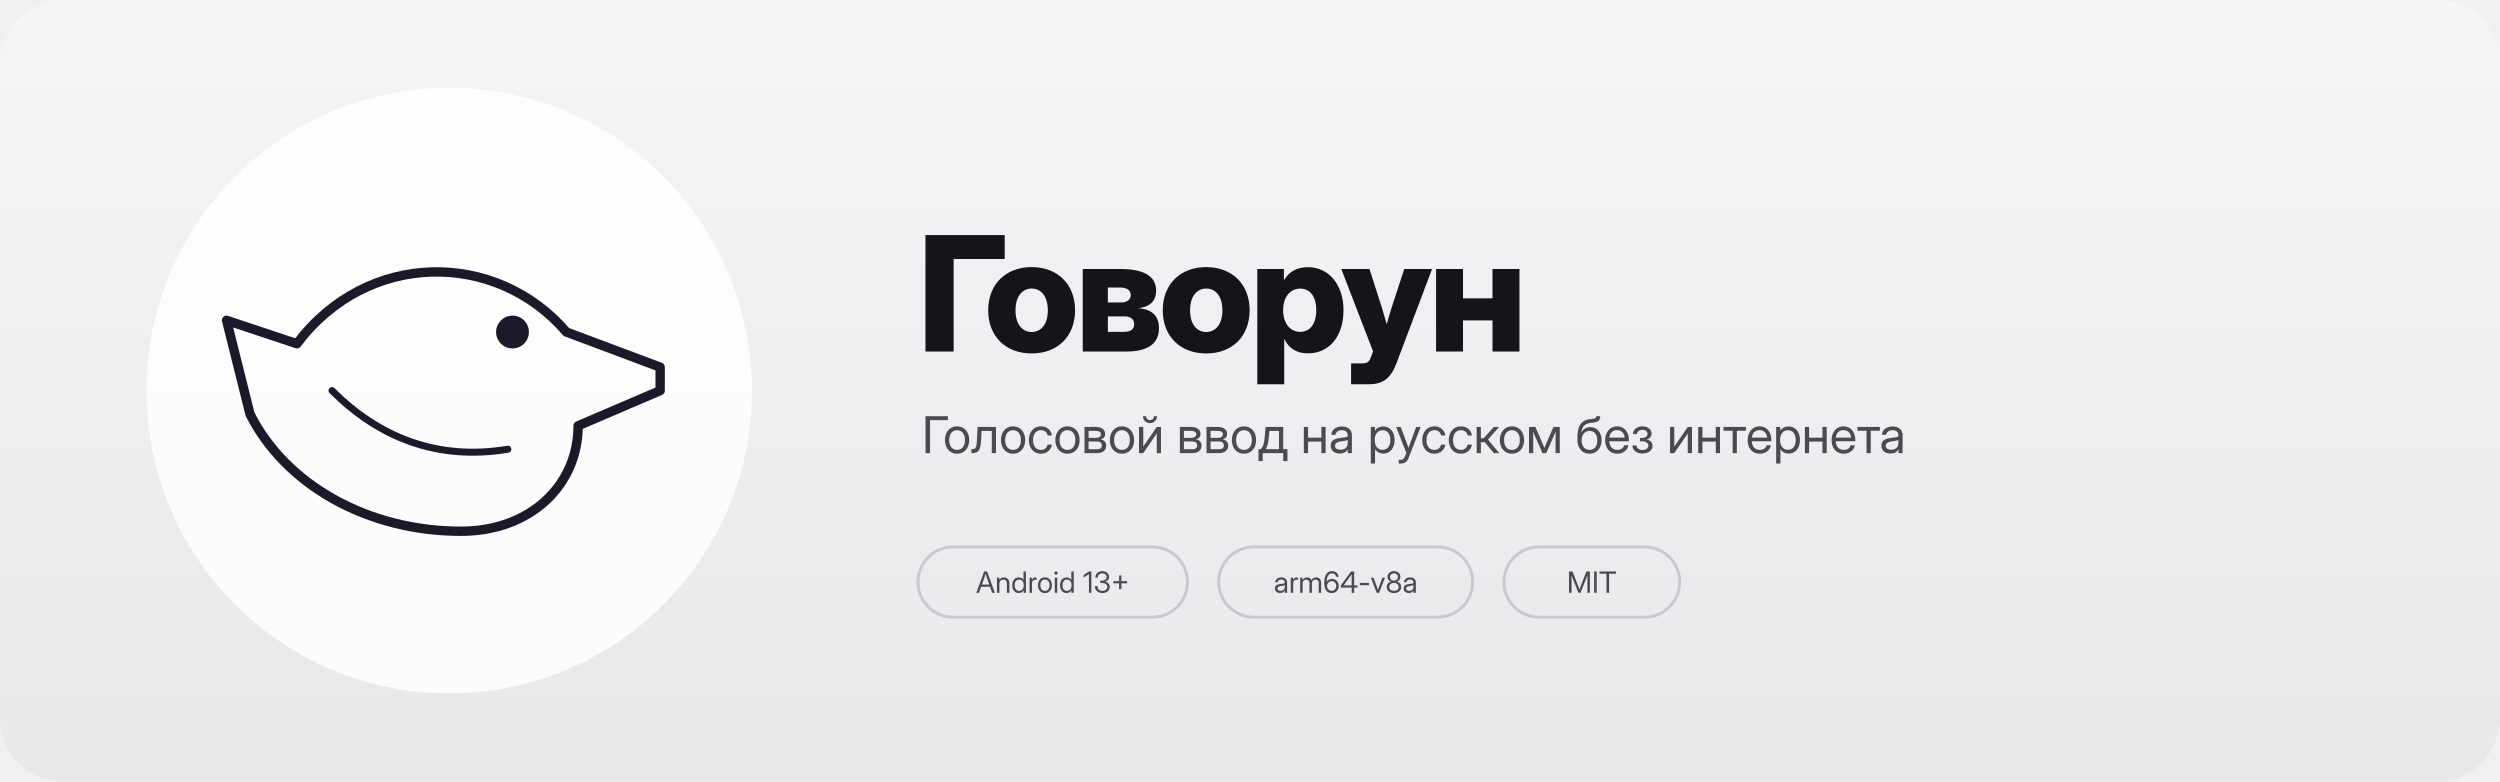
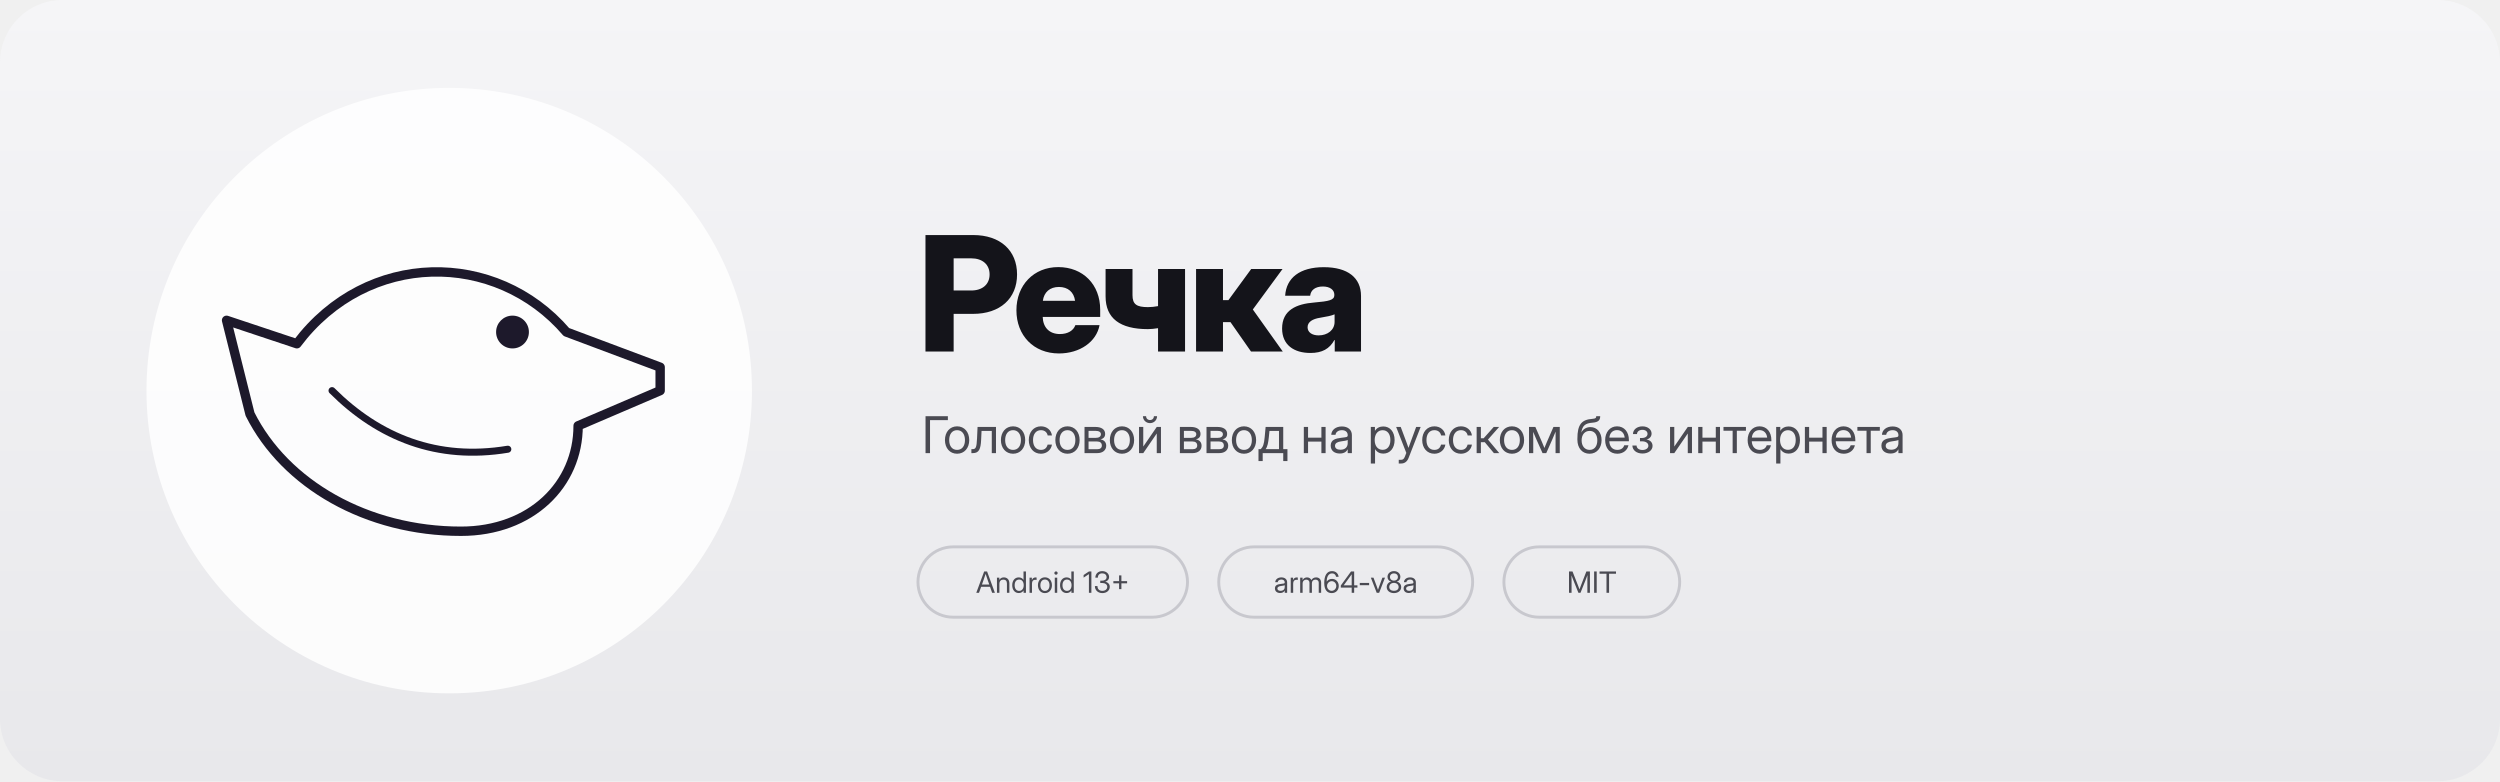
- <svg xmlns="http://www.w3.org/2000/svg" viewBox="0 0 1280 400" width="1280" height="400" role="img" aria-label="Говорун — голосовой ввод на русском без интернета">
+ <svg xmlns="http://www.w3.org/2000/svg" viewBox="0 0 1280 400" width="1280" height="400" role="img" aria-label="Речка — голосовой ввод на русском без интернета">
  <defs>
    <linearGradient id="bg" x1="0%" y1="0%" x2="0%" y2="100%">
      <stop offset="0%" stop-color="#F5F5F7" />
      <stop offset="100%" stop-color="#E8E8EB" />
    </linearGradient>
  </defs>
  <rect width="1280" height="400" rx="32" fill="url(#bg)" />
  <circle cx="230" cy="200" r="155" fill="#FFFFFF" opacity="0.85" />
  <g transform="translate(80 62) scale(12)" stroke="#1D192B" fill="none" stroke-linecap="round" stroke-linejoin="round">
    <path stroke-width="0.4" d="M21.5,10.5 L17.5,9 C14.5,5.5 9,5.5 6,9.5 L3,8.5 L4,12.5 C5.5,15.5 9,17.5 13,17.5 C16,17.5 18,15.5 18,13 L21.5,11.5 Z" />
    <path stroke-width="0.3" d="M7.5,11.5 C9.5,13.5 12,14.5 15,14" />
    <circle cx="15.2" cy="9" r="0.7" fill="#1D192B" stroke="none" />
  </g>
  <g font-family="'Inter Display', Inter, -apple-system, BlinkMacSystemFont, 'Segoe UI', Roboto, sans-serif">
-     <text x="470" y="180" font-size="82" font-weight="800" letter-spacing="-2" fill="#14141A">Говорун</text>
+     <text x="470" y="180" font-size="82" font-weight="800" letter-spacing="-2" fill="#14141A">Речка</text>
    <text x="472" y="232" font-size="26" fill="#4A4A52">Голосовой ввод на русском без интернета</text>
    <g transform="translate(470 280)" font-size="15" fill="#4A4A52">
      <g>
        <rect width="138" height="36" rx="18" fill="none" stroke="#C8C8CE" stroke-width="1.5" />
        <text x="69" y="23.5" text-anchor="middle">Android 13+</text>
      </g>
      <g transform="translate(154 0)">
        <rect width="130" height="36" rx="18" fill="none" stroke="#C8C8CE" stroke-width="1.5" />
        <text x="65" y="23.5" text-anchor="middle">arm64-v8a</text>
      </g>
      <g transform="translate(300 0)">
        <rect width="90" height="36" rx="18" fill="none" stroke="#C8C8CE" stroke-width="1.5" />
        <text x="45" y="23.5" text-anchor="middle">MIT</text>
      </g>
    </g>
  </g>
</svg>
